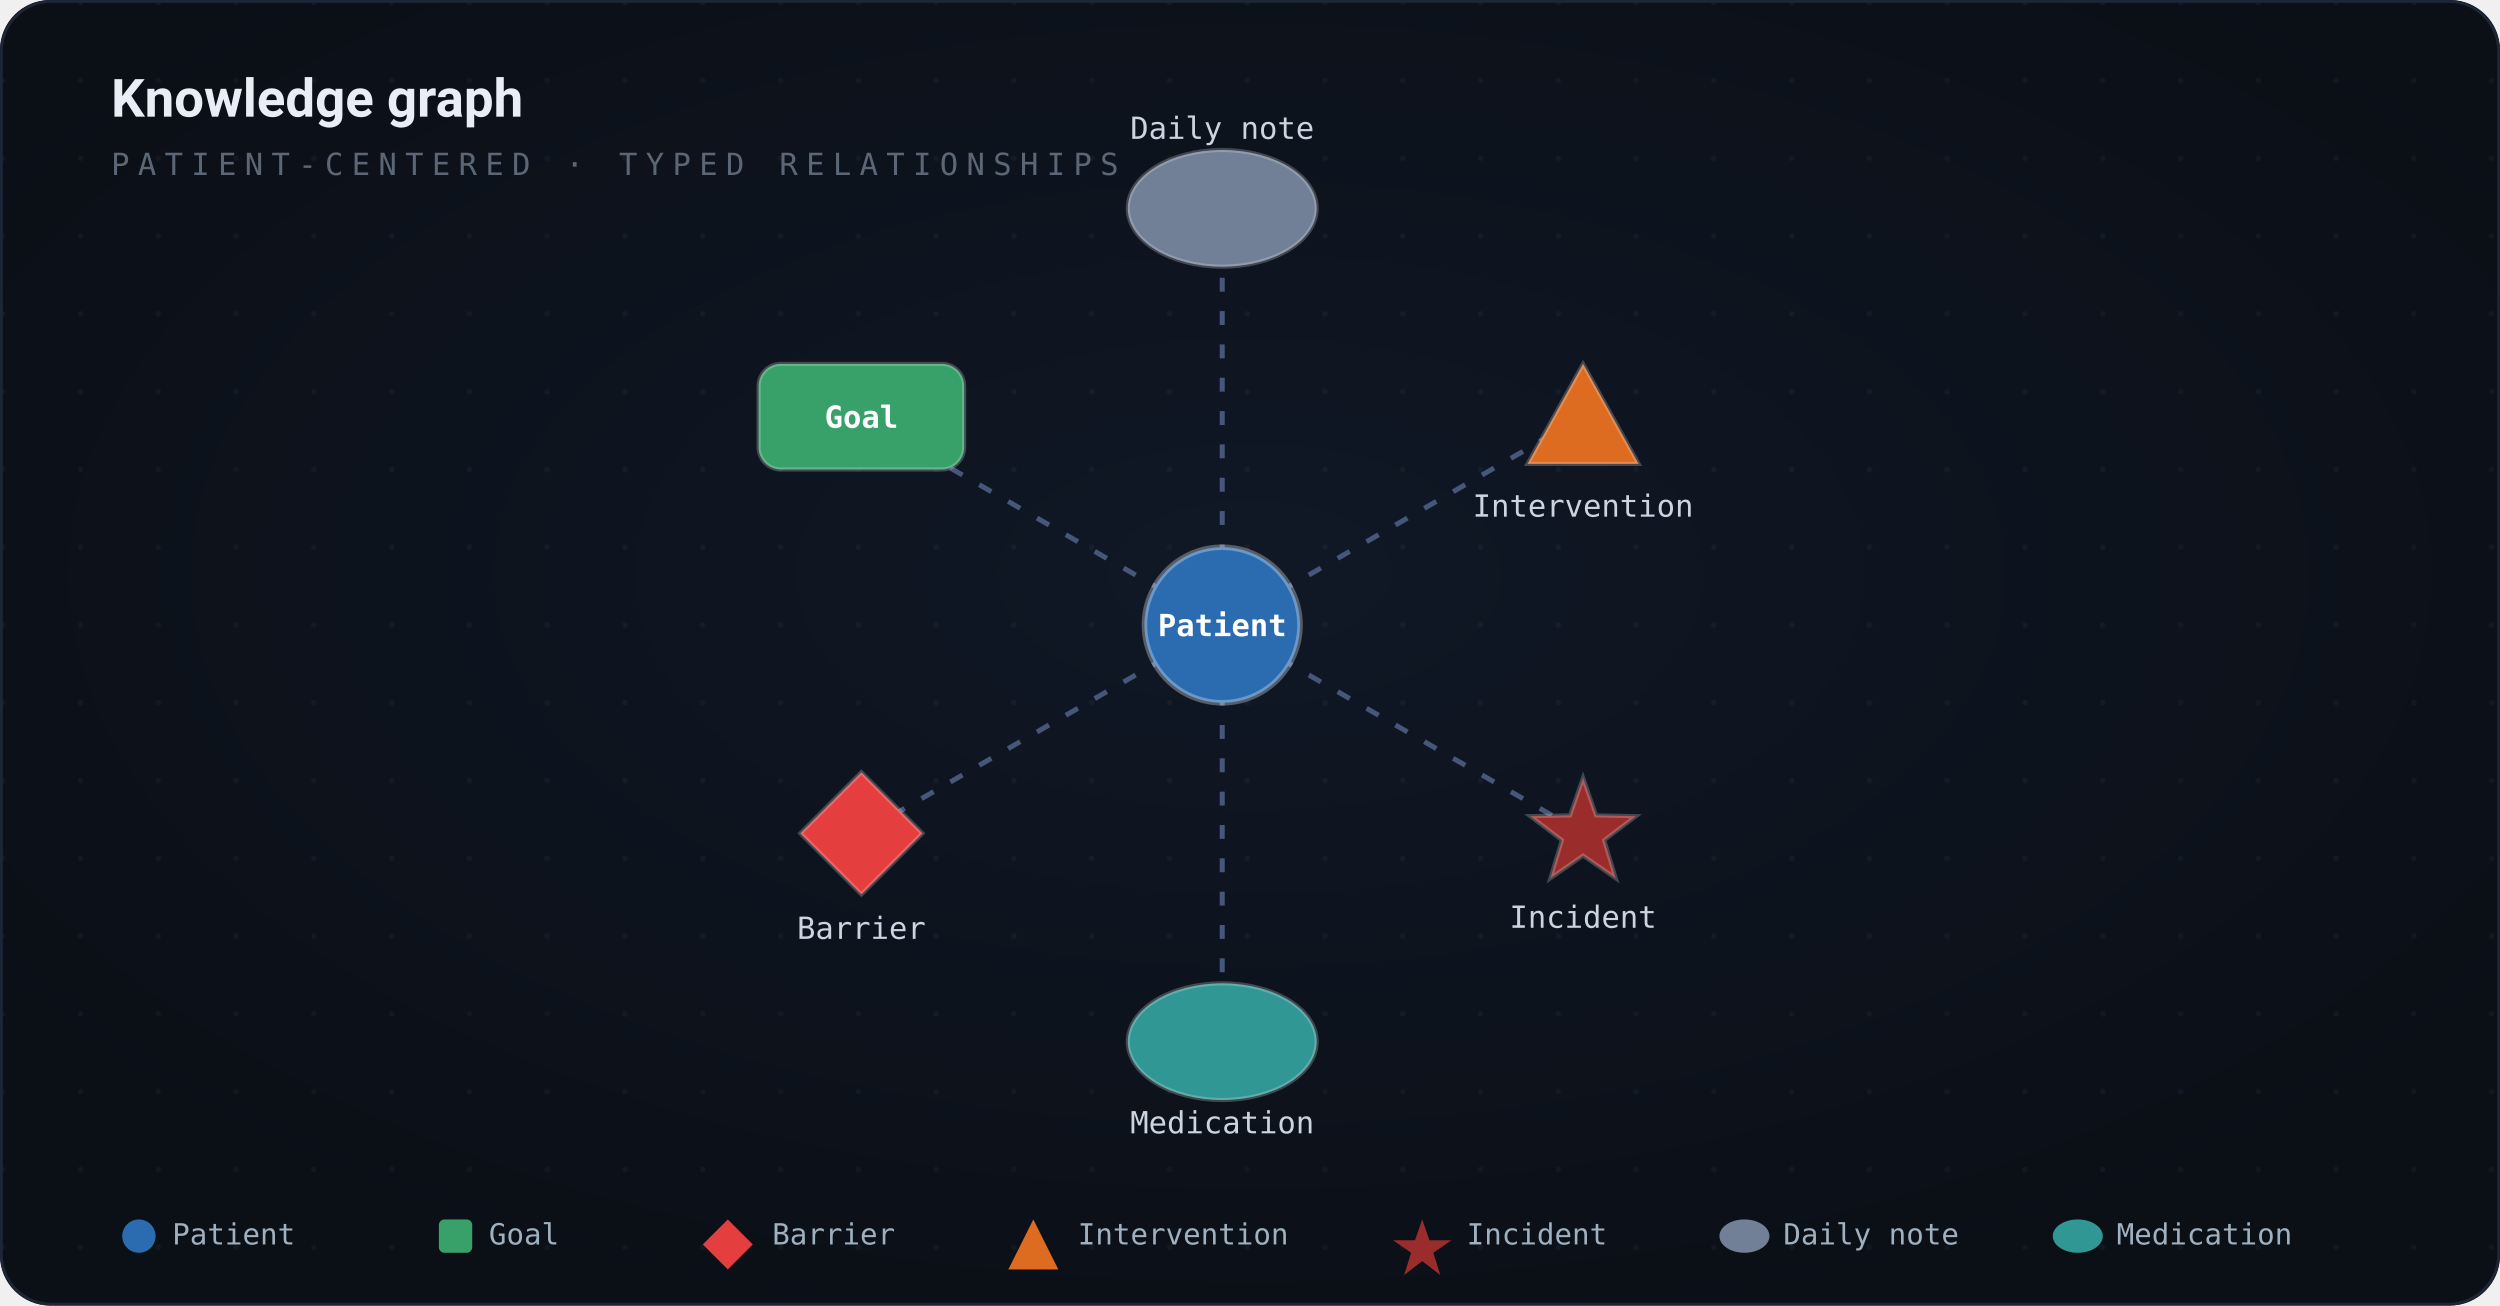
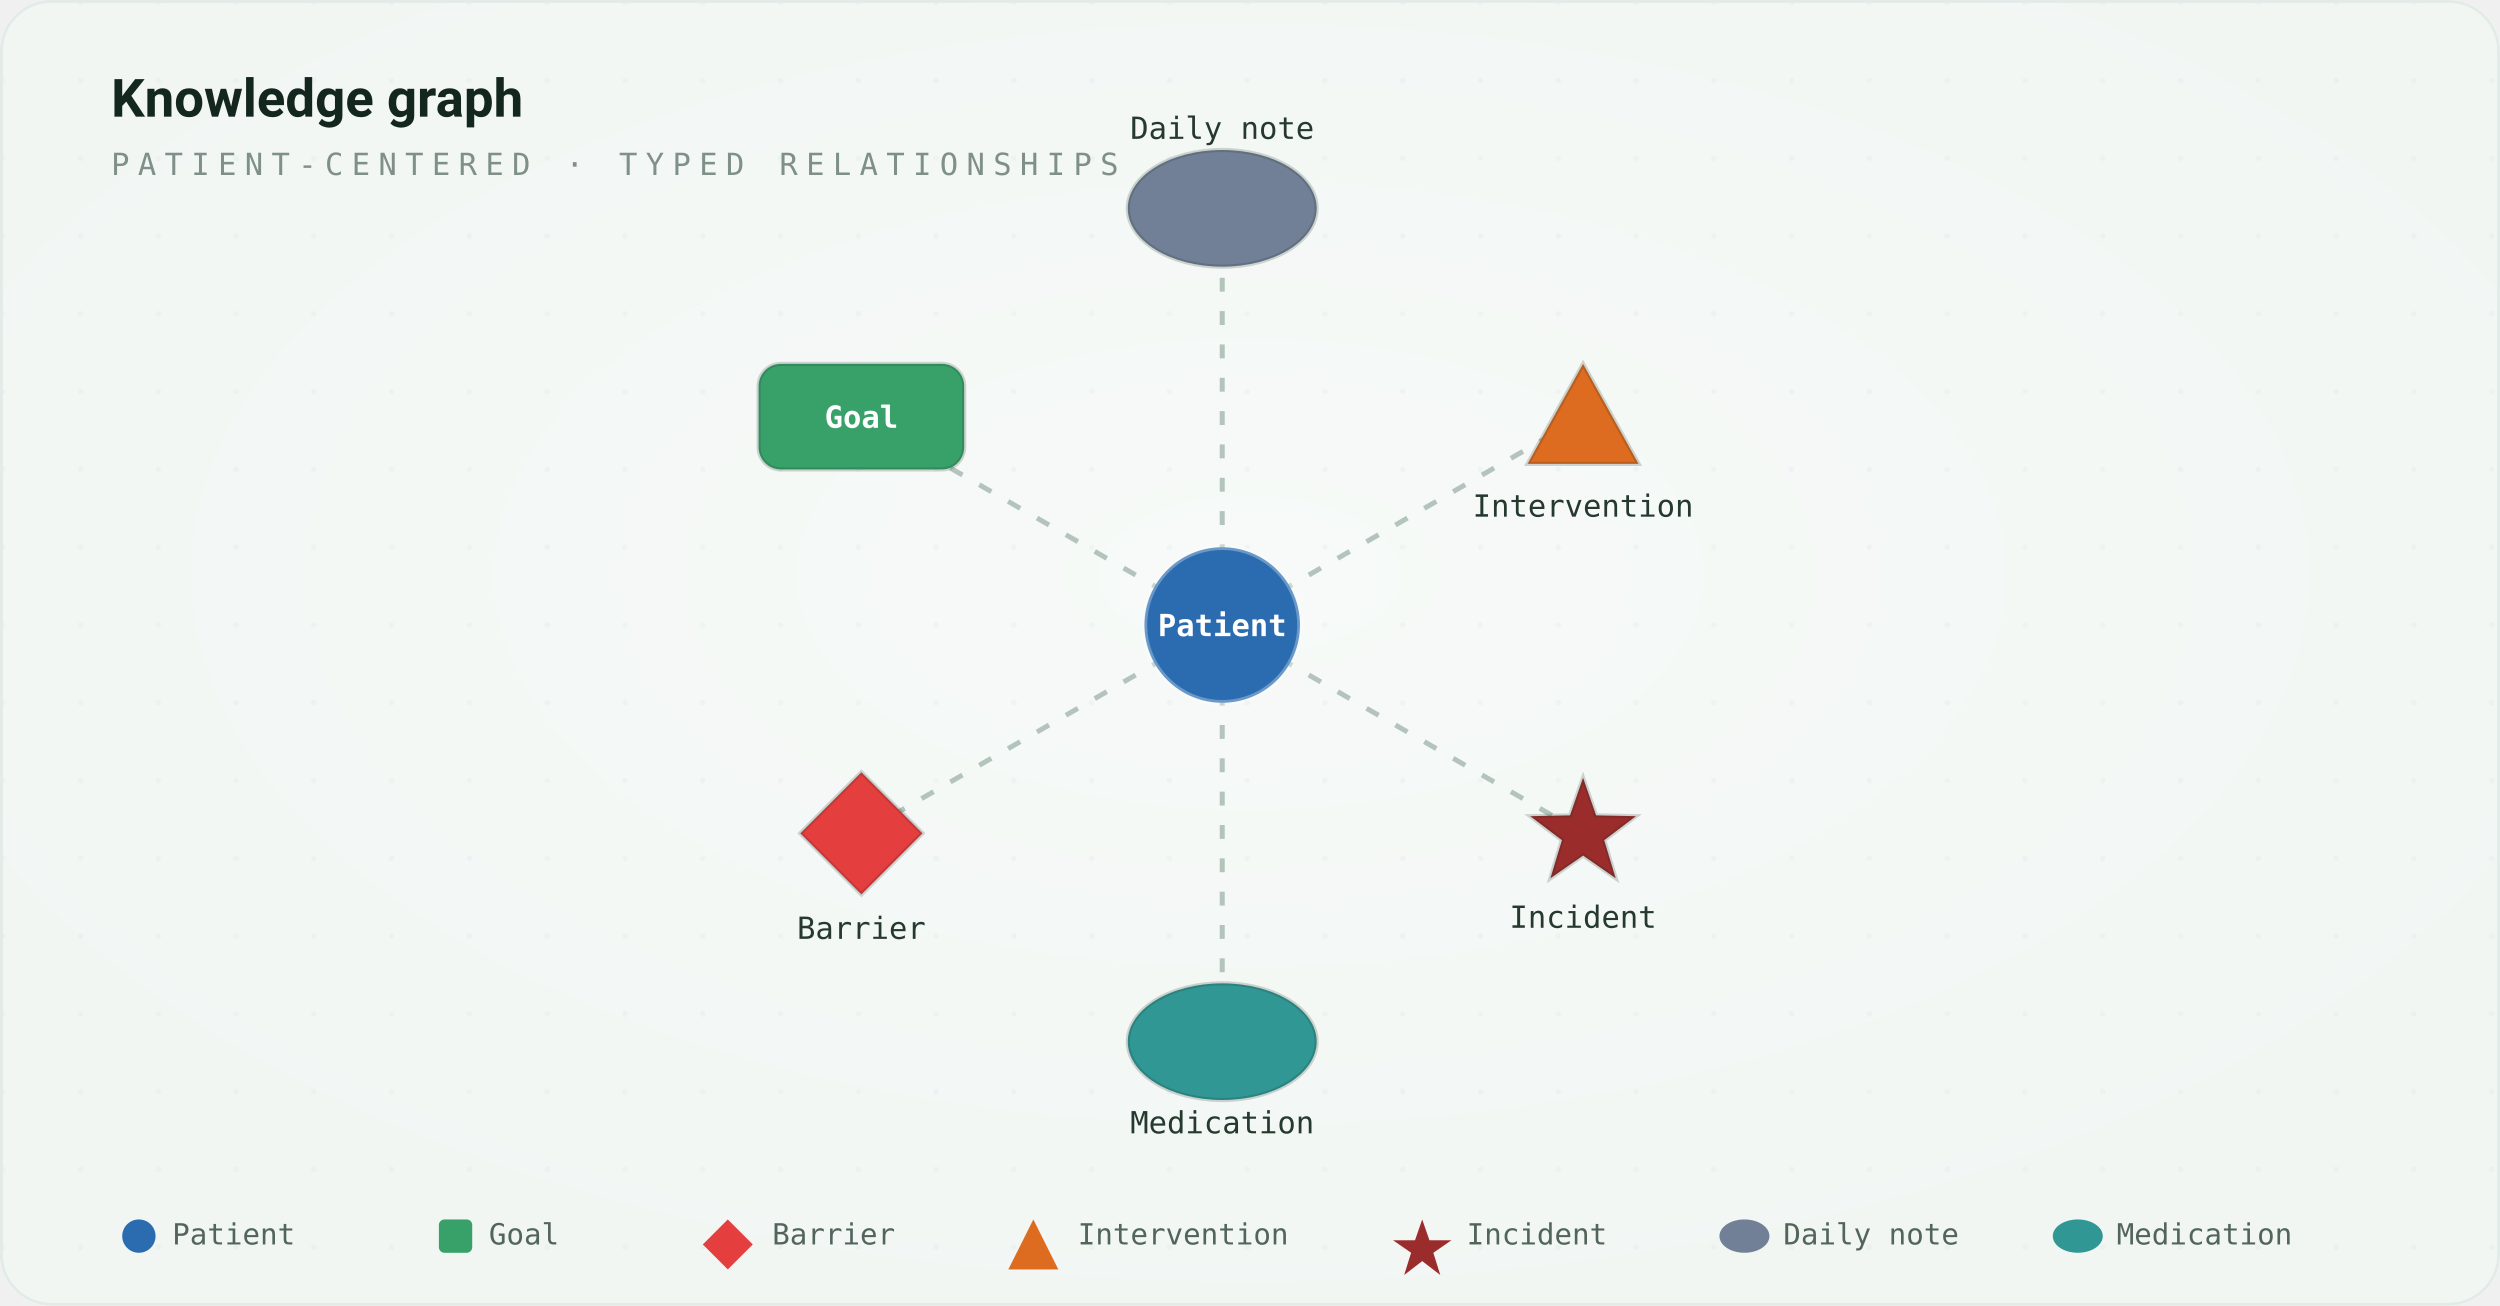
<svg xmlns="http://www.w3.org/2000/svg" viewBox="0 0 900 470" role="img" aria-label="Animated knowledge graph: a central Patient node linked by typed clinical relationships to Goal, Barrier, Intervention, Incident, Daily note, and Medication nodes, each with its own colour and shape.">
  <defs>
    <radialGradient id="k-bg" cx="50%" cy="44%" r="60%">
-       <stop offset="0" stop-color="#101826" />
-       <stop offset="1" stop-color="#0b0f16" />
+       <stop offset="0" stop-color="#f7faf8" />
+       <stop offset="1" stop-color="#f1f6f3" />
    </radialGradient>
    <radialGradient id="k-ping" cx="50%" cy="50%" r="50%">
      <stop offset="0" stop-color="#2B6CB0" stop-opacity="0.5" />
      <stop offset="1" stop-color="#2B6CB0" stop-opacity="0" />
    </radialGradient>
    <pattern id="k-grid" width="28" height="28" patternUnits="userSpaceOnUse">
      <circle cx="1" cy="1" r="1" fill="#94a3b8" fill-opacity="0.06" />
    </pattern>
    <style>
-       .edge{ stroke:#46577a; stroke-width:1.8; fill:none; stroke-dasharray:5 7; animation:k-flow 1.5s linear infinite; }
+       .edge{ stroke:#b3c4bc; stroke-width:1.8; fill:none; stroke-dasharray:5 7; animation:k-flow 1.5s linear infinite; }
      @keyframes k-flow{ to{ stroke-dashoffset:-24; } }
-       .nlbl{ font-family:ui-monospace,Menlo,Consolas,monospace; fill:#cbd5e1; font-size:11px; }
+       .nlbl{ font-family:ui-monospace,Menlo,Consolas,monospace; fill:#26392f; font-size:11px; }
      .wlbl{ font-family:ui-monospace,Menlo,Consolas,monospace; fill:#ffffff; font-size:11px; font-weight:600; }
-       .ttl{ font-family:ui-sans-serif,system-ui,"Segoe UI",Roboto,sans-serif; fill:#e8eef5; font-weight:700; }
-       .cap{ font-family:ui-monospace,Menlo,Consolas,monospace; fill:#5b6776; letter-spacing:3px; }
-       .lg{ font-family:ui-monospace,Menlo,Consolas,monospace; fill:#9fb0c0; font-size:10.5px; }
-       .stroke{ stroke:#ffffff; stroke-opacity:.22; stroke-width:1.5; }
+       .ttl{ font-family:ui-sans-serif,system-ui,"Segoe UI",Roboto,sans-serif; fill:#13271f; font-weight:700; }
+       .cap{ font-family:ui-monospace,Menlo,Consolas,monospace; fill:#7f9088; letter-spacing:3px; }
+       .lg{ font-family:ui-monospace,Menlo,Consolas,monospace; fill:#52655c; font-size:10.5px; }
+       .stroke{ stroke:#13271f; stroke-opacity:.18; stroke-width:1.5; }
    </style>
  </defs>
  <rect width="900" height="470" rx="18" fill="url(#k-bg)" />
  <rect width="900" height="470" rx="18" fill="url(#k-grid)" />
-   <rect x="0.5" y="0.5" width="899" height="469" rx="18" fill="none" stroke="#1c2636" />
+   <rect x="0.5" y="0.5" width="899" height="469" rx="18" fill="none" stroke="#e2ebe7" />
  <text class="ttl" x="40" y="42" font-size="19">Knowledge graph</text>
  <text class="cap" x="40" y="63" font-size="11">PATIENT-CENTERED · TYPED RELATIONSHIPS</text>
  <line class="edge" x1="440" y1="225" x2="440" y2="75" style="animation-delay:.05s" />
  <line class="edge" x1="440" y1="225" x2="569.9" y2="150" style="animation-delay:.12s" />
  <line class="edge" x1="440" y1="225" x2="569.9" y2="300" style="animation-delay:.19s" />
  <line class="edge" x1="440" y1="225" x2="440" y2="375" style="animation-delay:.26s" />
  <line class="edge" x1="440" y1="225" x2="310.1" y2="300" style="animation-delay:.33s" />
  <line class="edge" x1="440" y1="225" x2="310.1" y2="150" style="animation-delay:.40s" />
  <circle cx="440" cy="225" r="28" fill="url(#k-ping)">
    <animate attributeName="r" values="28;64" dur="2.6s" repeatCount="indefinite" />
    <animate attributeName="opacity" values="0.6;0" dur="2.6s" repeatCount="indefinite" />
  </circle>
  <g class="node" style="animation-delay:.5s">
    <ellipse class="stroke" cx="440" cy="75" rx="34" ry="21" fill="#718096" />
    <text class="nlbl" x="440" y="50" text-anchor="middle">Daily note</text>
  </g>
  <g class="node" style="animation-delay:.58s">
    <polygon class="stroke" points="569.9,131 589.9,167 549.9,167" fill="#DD6B20" />
    <text class="nlbl" x="569.9" y="186" text-anchor="middle">Intervention</text>
  </g>
  <g class="node" style="animation-delay:.66s">
    <polygon class="stroke" points="569.9,280 574.6,293.53 588.92,293.82 577.51,302.47 581.66,316.18 569.9,308 558.14,316.18 562.29,302.47 550.88,293.82 565.2,293.53" fill="#9B2C2C" />
    <text class="nlbl" x="569.9" y="334" text-anchor="middle">Incident</text>
  </g>
  <g class="node" style="animation-delay:.74s">
    <ellipse class="stroke" cx="440" cy="375" rx="34" ry="21" fill="#319795" />
    <text class="nlbl" x="440" y="408" text-anchor="middle">Medication</text>
  </g>
  <g class="node" style="animation-delay:.82s">
    <polygon class="stroke" points="310.1,278 332.1,300 310.1,322 288.1,300" fill="#E53E3E" />
    <text class="nlbl" x="310.1" y="338" text-anchor="middle">Barrier</text>
  </g>
  <g class="node" style="animation-delay:.90s">
    <rect class="stroke" x="273.1" y="131" width="74" height="38" rx="8" fill="#38A169" />
    <text class="wlbl" x="310.1" y="154" text-anchor="middle">Goal</text>
  </g>
  <g class="node" style="animation-delay:.46s">
    <circle cx="440" cy="225" r="28" fill="#2B6CB0" stroke="#ffffff" stroke-opacity="0.3" stroke-width="2" />
    <text class="wlbl" x="440" y="229" text-anchor="middle">Patient</text>
    <animateTransform attributeName="transform" type="scale" additive="sum" values="1;1.05;1" dur="3s" repeatCount="indefinite" />
  </g>
  <g transform="translate(0,448)">
    <circle cx="50" cy="-3" r="6" fill="#2B6CB0" />
    <text class="lg" x="62" y="0">Patient</text>
    <rect x="158" y="-9" width="12" height="12" rx="2" fill="#38A169" />
    <text class="lg" x="176" y="0">Goal</text>
    <polygon points="262,-9 271,0 262,9 253,0" fill="#E53E3E" />
    <text class="lg" x="278" y="0">Barrier</text>
    <polygon points="372,-9 381,9 363,9" fill="#DD6B20" />
    <text class="lg" x="388" y="0">Intervention</text>
    <polygon points="512,-9 514.6,-1.5 522.5,-1.5 516,3 518.5,11 512,6 505.5,11 508,3 501.5,-1.5 509.4,-1.5" fill="#9B2C2C" />
    <text class="lg" x="528" y="0">Incident</text>
    <ellipse cx="628" cy="-3" rx="9" ry="6" fill="#718096" />
    <text class="lg" x="642" y="0">Daily note</text>
    <ellipse cx="748" cy="-3" rx="9" ry="6" fill="#319795" />
    <text class="lg" x="762" y="0">Medication</text>
  </g>
</svg>
